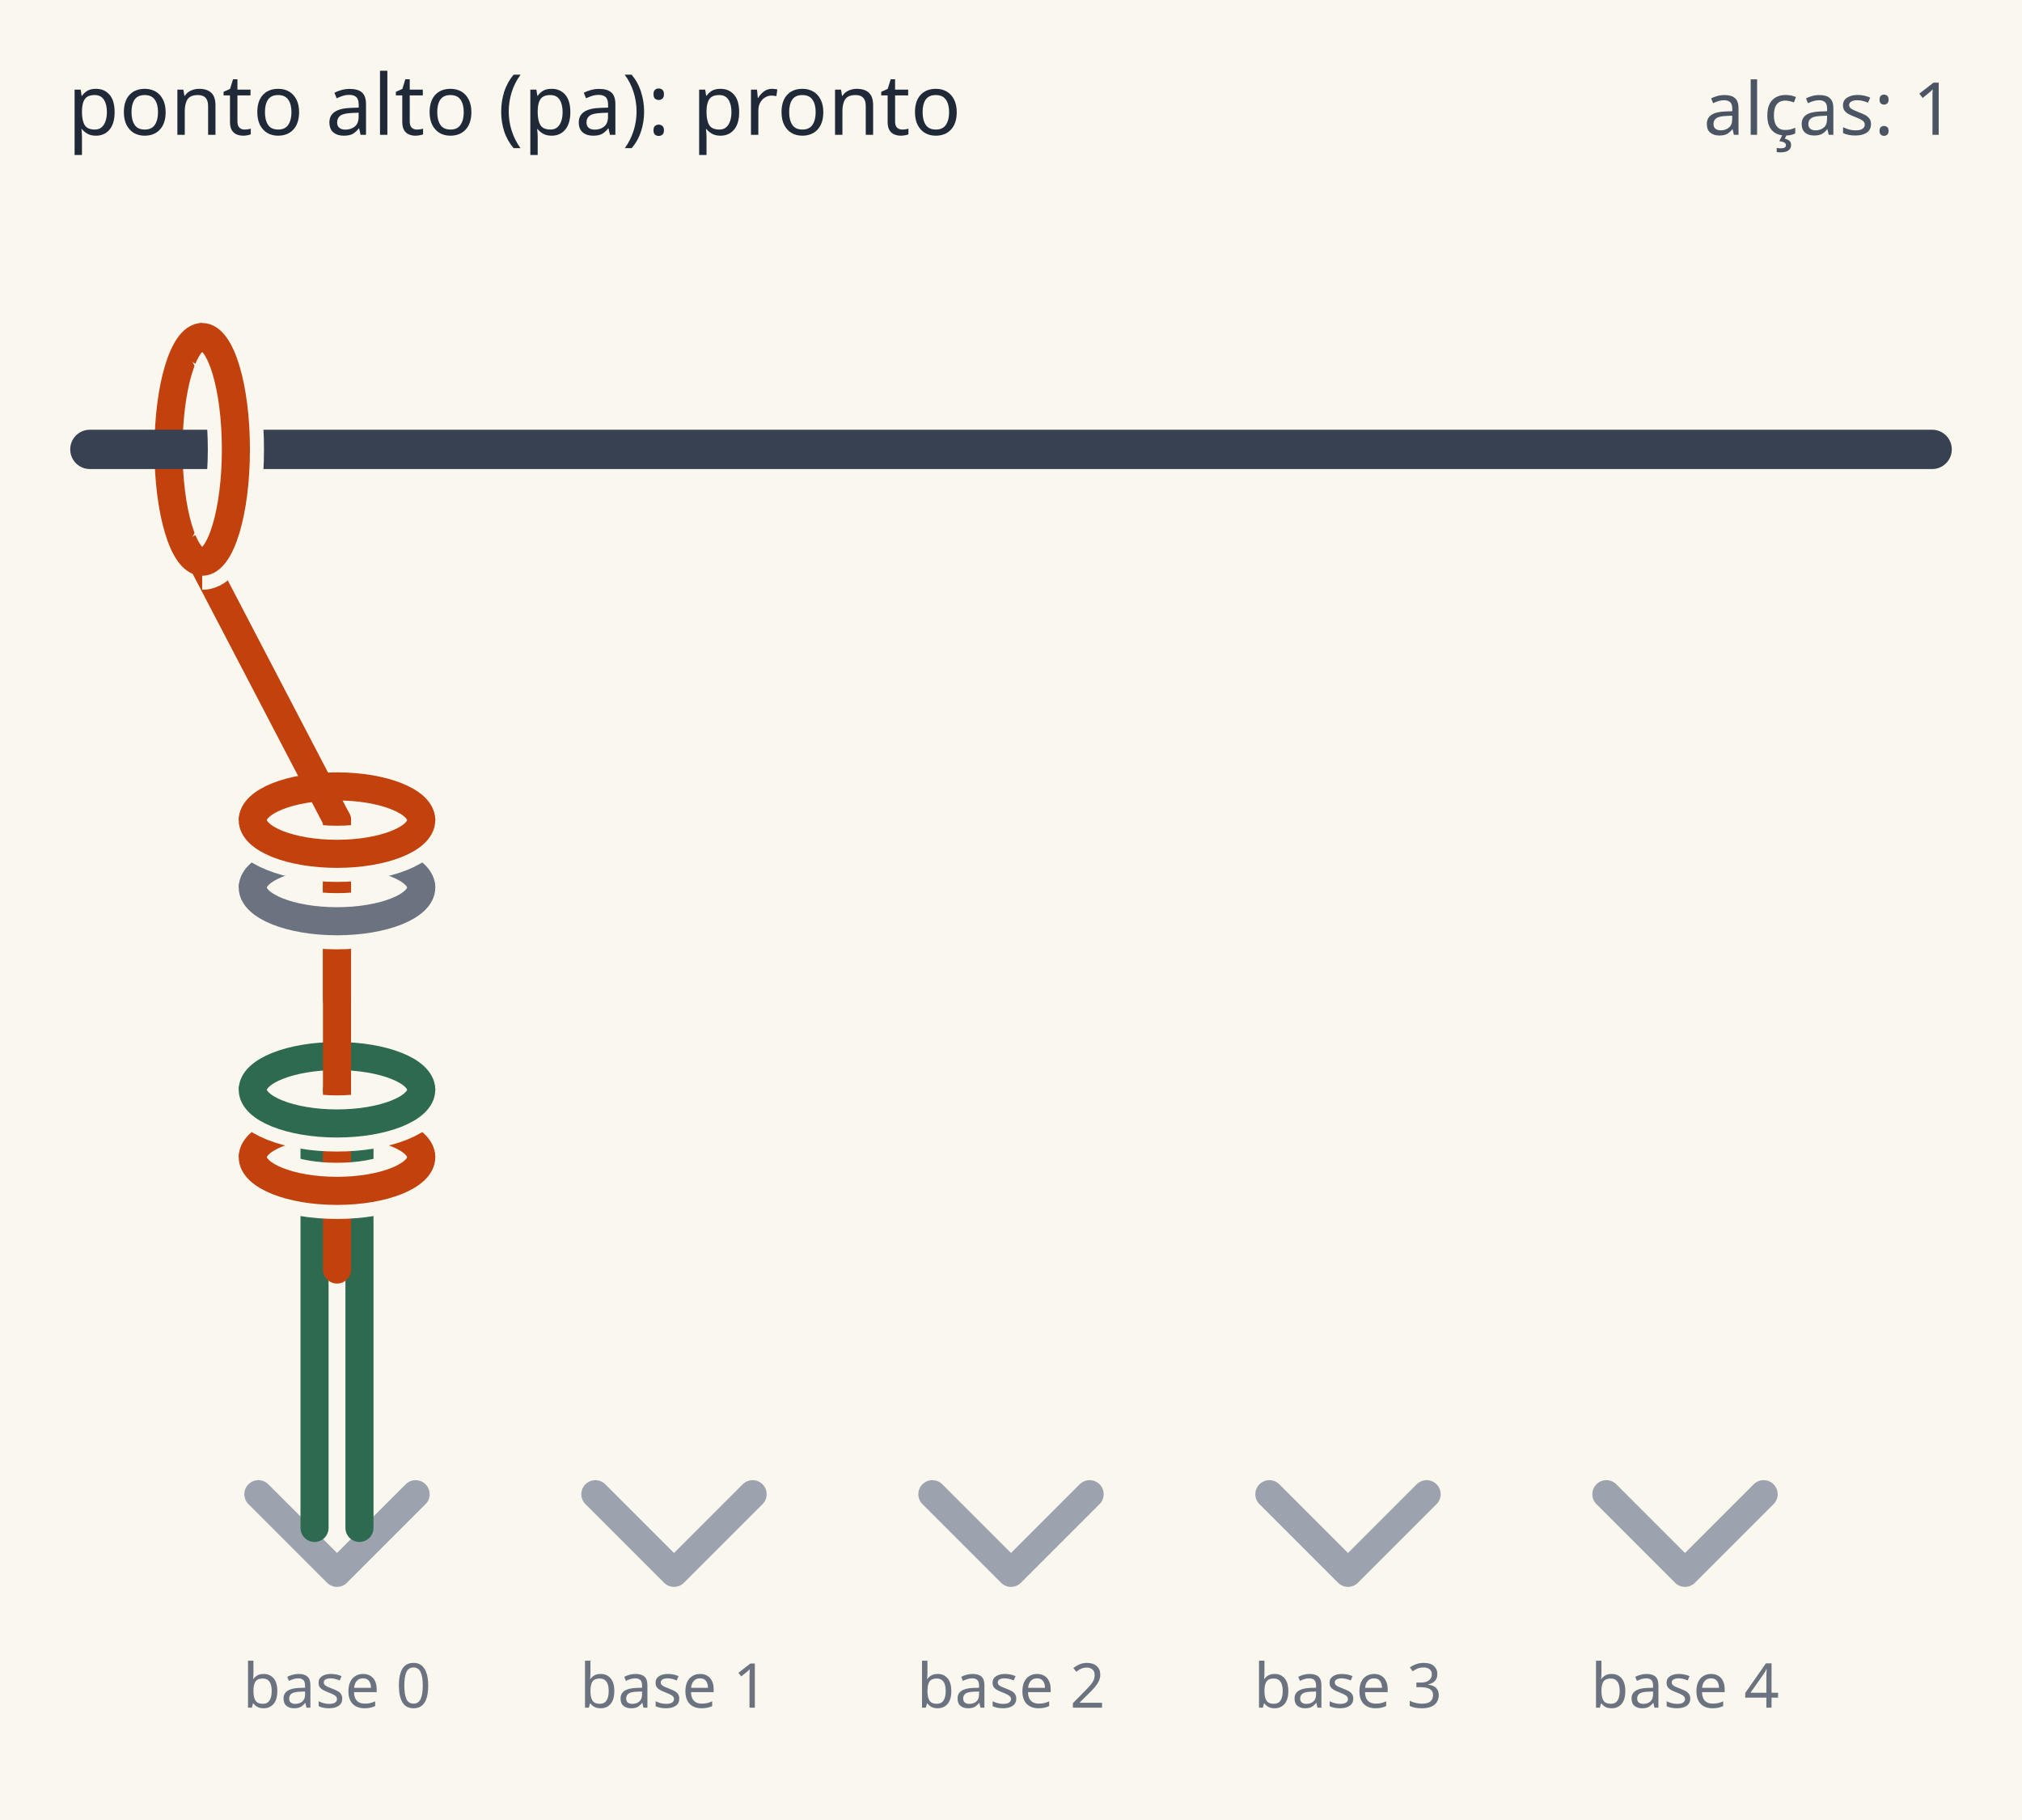
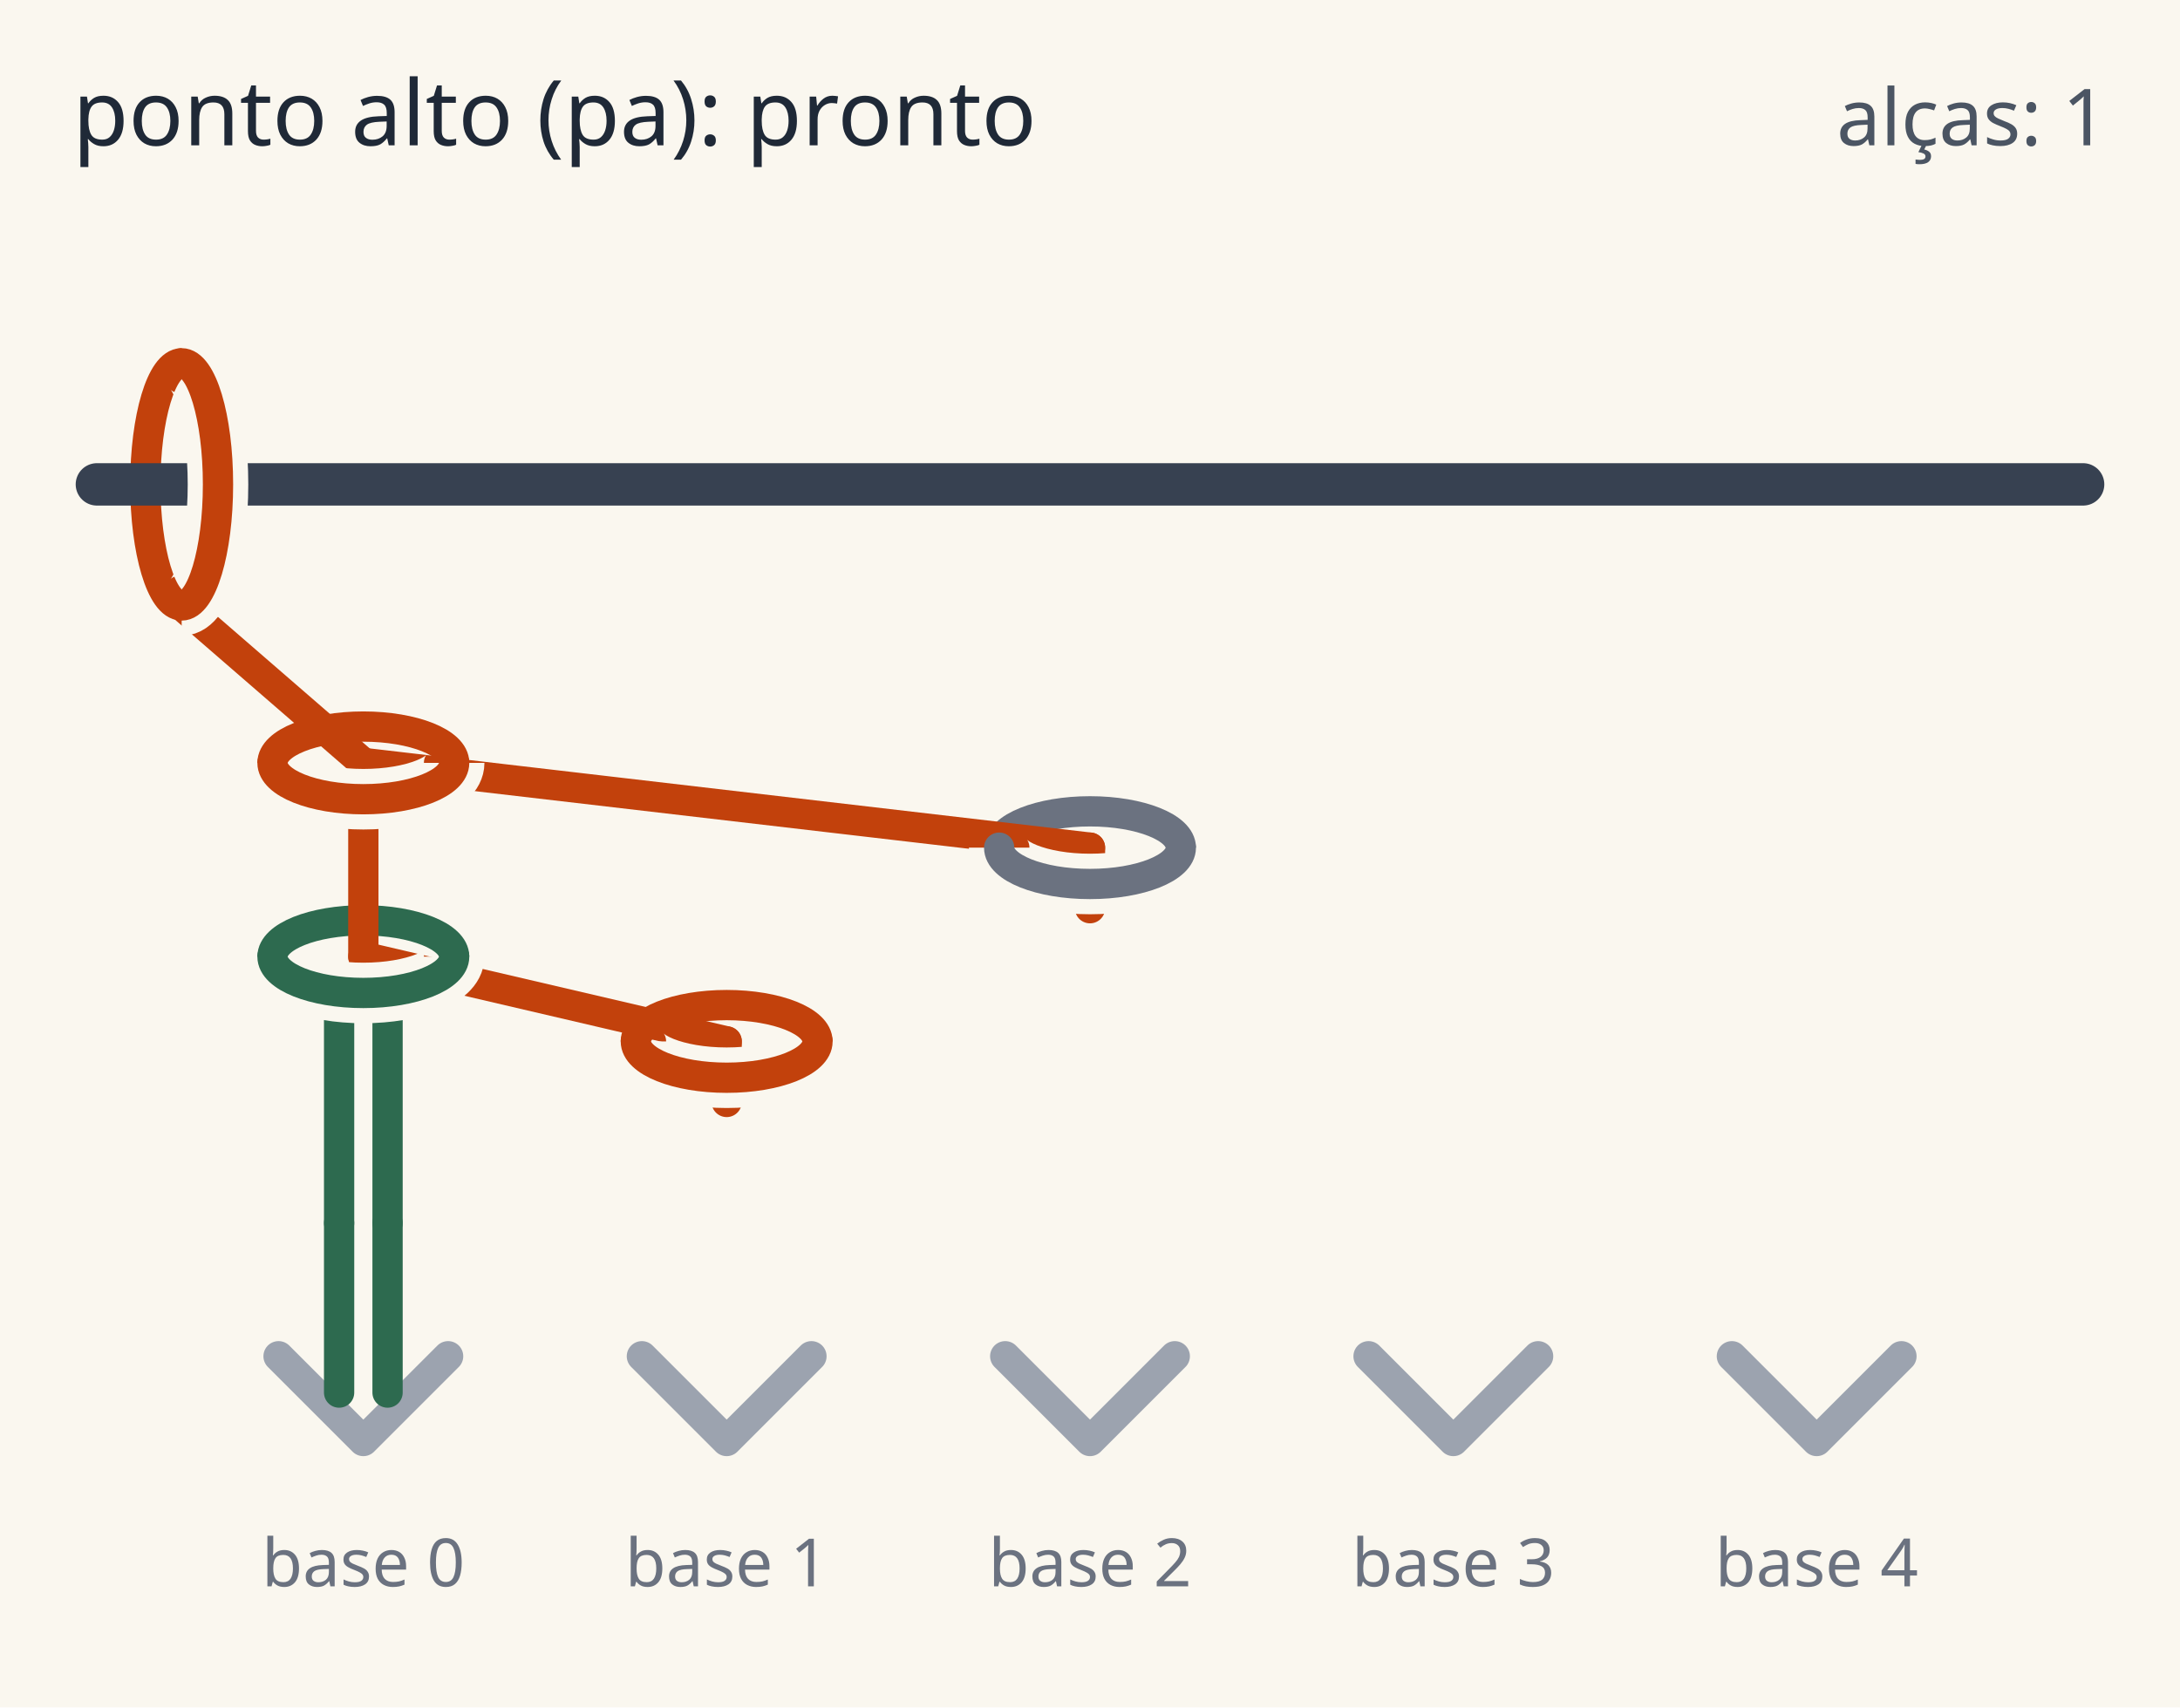
- <svg xmlns="http://www.w3.org/2000/svg" viewBox="0 0 360.0 324.0" width="360.0" height="324.0" font-family="sans-serif">
+ <svg xmlns="http://www.w3.org/2000/svg" viewBox="0 0 360.0 282.0" width="360.0" height="282.0" font-family="sans-serif">
  <rect width="100%" height="100%" fill="#faf7ef" />
  <text x="12" y="24" font-size="15" fill="#1f2937">ponto alto (pa): pronto</text>
  <text x="348.0" y="24" font-size="13" text-anchor="end" fill="#4b5563">alças: 1</text>
-   <path data-base-top="0" d="M 46.0 266.0 L 60.0 280.0 L 74.0 266.0" fill="none" stroke="#9ca3af" stroke-width="5" stroke-linecap="round" stroke-linejoin="round" />
-   <text x="60.0" y="304.0" font-size="11" text-anchor="middle" fill="#6b7280">base 0</text>
-   <path data-base-top="1" d="M 106.0 266.0 L 120.0 280.0 L 134.0 266.0" fill="none" stroke="#9ca3af" stroke-width="5" stroke-linecap="round" stroke-linejoin="round" />
-   <text x="120.0" y="304.0" font-size="11" text-anchor="middle" fill="#6b7280">base 1</text>
-   <path data-base-top="2" d="M 166.0 266.0 L 180.0 280.0 L 194.0 266.0" fill="none" stroke="#9ca3af" stroke-width="5" stroke-linecap="round" stroke-linejoin="round" />
-   <text x="180.0" y="304.0" font-size="11" text-anchor="middle" fill="#6b7280">base 2</text>
-   <path data-base-top="3" d="M 226.0 266.0 L 240.0 280.0 L 254.0 266.0" fill="none" stroke="#9ca3af" stroke-width="5" stroke-linecap="round" stroke-linejoin="round" />
-   <text x="240.0" y="304.0" font-size="11" text-anchor="middle" fill="#6b7280">base 3</text>
-   <path data-base-top="4" d="M 286.0 266.0 L 300.0 280.0 L 314.0 266.0" fill="none" stroke="#9ca3af" stroke-width="5" stroke-linecap="round" stroke-linejoin="round" />
-   <text x="300.0" y="304.0" font-size="11" text-anchor="middle" fill="#6b7280">base 4</text>
-   <line data-leg="2" data-base="0" data-side="l" x1="56.0" y1="200.0" x2="56.0" y2="272.0" stroke="#2d6a4f" stroke-width="5" stroke-linecap="round" />
-   <line data-leg="2" data-base="0" data-side="r" x1="64.0" y1="200.0" x2="64.0" y2="272.0" stroke="#2d6a4f" stroke-width="5" stroke-linecap="round" />
-   <path data-loop="0" data-kind="initial" data-on-hook="0" data-part="back" d="M 45.0 158.0 A 15 6 0 0 1 75.0 158.0" fill="none" stroke="#6b7280" stroke-width="5" stroke-linecap="round" />
-   <path data-loop="1" data-kind="yo" data-on-hook="0" data-part="back" d="M 45.0 206.0 A 15 6 0 0 1 75.0 206.0" fill="none" stroke="#c2410c" stroke-width="5" stroke-linecap="round" />
-   <path data-loop="2" data-kind="pulled" data-on-hook="0" data-part="back" d="M 45.0 194.0 A 15 6 0 0 1 75.0 194.0" fill="none" stroke="#2d6a4f" stroke-width="5" stroke-linecap="round" />
-   <path data-loop="3" data-kind="yo" data-on-hook="0" data-part="back" d="M 45.0 146.0 A 15 6 0 0 1 75.0 146.0" fill="none" stroke="#c2410c" stroke-width="5" stroke-linecap="round" />
-   <path data-loop="4" data-kind="yo" data-on-hook="1" data-part="back" d="M 36.0 60.0 A 6 20 0 0 0 36.0 100.0" fill="none" stroke="#c2410c" stroke-width="5" stroke-linecap="round" />
+   <path data-base-top="0" d="M 46.0 224.0 L 60.0 238.0 L 74.0 224.0" fill="none" stroke="#9ca3af" stroke-width="5" stroke-linecap="round" stroke-linejoin="round" />
+   <text x="60.0" y="262.0" font-size="11" text-anchor="middle" fill="#6b7280">base 0</text>
+   <path data-base-top="1" d="M 106.0 224.0 L 120.0 238.0 L 134.0 224.0" fill="none" stroke="#9ca3af" stroke-width="5" stroke-linecap="round" stroke-linejoin="round" />
+   <text x="120.0" y="262.0" font-size="11" text-anchor="middle" fill="#6b7280">base 1</text>
+   <path data-base-top="2" d="M 166.0 224.0 L 180.0 238.0 L 194.0 224.0" fill="none" stroke="#9ca3af" stroke-width="5" stroke-linecap="round" stroke-linejoin="round" />
+   <text x="180.0" y="262.0" font-size="11" text-anchor="middle" fill="#6b7280">base 2</text>
+   <path data-base-top="3" d="M 226.0 224.0 L 240.0 238.0 L 254.0 224.0" fill="none" stroke="#9ca3af" stroke-width="5" stroke-linecap="round" stroke-linejoin="round" />
+   <text x="240.0" y="262.0" font-size="11" text-anchor="middle" fill="#6b7280">base 3</text>
+   <path data-base-top="4" d="M 286.0 224.0 L 300.0 238.0 L 314.0 224.0" fill="none" stroke="#9ca3af" stroke-width="5" stroke-linecap="round" stroke-linejoin="round" />
+   <text x="300.0" y="262.0" font-size="11" text-anchor="middle" fill="#6b7280">base 4</text>
+   <line data-leg="2" data-base="0" data-side="l" data-seg="v" x1="56.0" y1="164.0" x2="56.0" y2="202.0" stroke="#2d6a4f" stroke-width="5" stroke-linecap="round" />
+   <line data-leg="2" data-base="0" data-side="l" data-seg="d" x1="56.0" y1="202.0" x2="56.0" y2="230.0" stroke="#2d6a4f" stroke-width="5" stroke-linecap="round" />
+   <line data-leg="2" data-base="0" data-side="r" data-seg="v" x1="64.0" y1="164.0" x2="64.0" y2="202.0" stroke="#2d6a4f" stroke-width="5" stroke-linecap="round" />
+   <line data-leg="2" data-base="0" data-side="r" data-seg="d" x1="64.0" y1="202.0" x2="64.0" y2="230.0" stroke="#2d6a4f" stroke-width="5" stroke-linecap="round" />
+   <path data-loop="0" data-kind="initial" data-on-hook="0" data-part="back" d="M 165.0 140.0 A 15 6 0 0 1 195.0 140.0" fill="none" stroke="#6b7280" stroke-width="5" stroke-linecap="round" />
+   <path data-loop="1" data-kind="yo" data-on-hook="0" data-part="back" d="M 105.0 172.0 A 15 6 0 0 1 135.0 172.0" fill="none" stroke="#c2410c" stroke-width="5" stroke-linecap="round" />
+   <path data-loop="2" data-kind="pulled" data-on-hook="0" data-part="back" d="M 45.0 158.0 A 15 6 0 0 1 75.0 158.0" fill="none" stroke="#2d6a4f" stroke-width="5" stroke-linecap="round" />
+   <path data-loop="3" data-kind="yo" data-on-hook="0" data-part="back" d="M 45.0 126.0 A 15 6 0 0 1 75.0 126.0" fill="none" stroke="#c2410c" stroke-width="5" stroke-linecap="round" />
+   <path data-loop="4" data-kind="yo" data-on-hook="1" data-part="back" d="M 30.0 60.0 A 6 20 0 0 0 30.0 100.0" fill="none" stroke="#c2410c" stroke-width="5" stroke-linecap="round" />
  <line data-hook="1" x1="16" y1="80" x2="344.0" y2="80" stroke="#374151" stroke-width="7" stroke-linecap="round" />
-   <line data-strand="3" data-through="2" x1="60.0" y1="152.0" x2="60.0" y2="194.0" stroke="#c2410c" stroke-width="5" stroke-linecap="round" />
-   <line data-strand="3" data-through="1" x1="60.0" y1="194.0" x2="60.0" y2="206.0" stroke="#c2410c" stroke-width="5" stroke-linecap="round" />
-   <line data-strand="3" data-tail="1" x1="60.0" y1="206.0" x2="60.0" y2="226.0" stroke="#c2410c" stroke-width="5" stroke-linecap="round" />
-   <line data-strand="4" data-through="3" x1="36.0" y1="100.0" x2="60.0" y2="146.0" stroke="#c2410c" stroke-width="5" stroke-linecap="round" />
-   <line data-strand="4" data-through="0" x1="60.0" y1="146.0" x2="60.0" y2="158.0" stroke="#c2410c" stroke-width="5" stroke-linecap="round" />
-   <line data-strand="4" data-tail="1" x1="60.0" y1="158.0" x2="60.0" y2="178.0" stroke="#c2410c" stroke-width="5" stroke-linecap="round" />
+   <line data-strand="3" data-draw="1" data-through="2" x1="60.0" y1="132.0" x2="60.0" y2="158.0" stroke="#c2410c" stroke-width="5" stroke-linecap="round" />
+   <line data-strand="3" data-draw="1" data-through="1" x1="60.0" y1="158.0" x2="120.0" y2="172.0" stroke="#c2410c" stroke-width="5" stroke-linecap="round" />
+   <line data-strand="3" data-draw="1" data-exit="1" x1="120.0" y1="172.0" x2="120.0" y2="182.0" stroke="#c2410c" stroke-width="5" stroke-linecap="round" />
+   <line data-strand="4" data-draw="2" data-through="3" x1="30.0" y1="100.0" x2="60.0" y2="126.0" stroke="#c2410c" stroke-width="5" stroke-linecap="round" />
+   <line data-strand="4" data-draw="2" data-through="0" x1="60.0" y1="126.0" x2="180.0" y2="140.0" stroke="#c2410c" stroke-width="5" stroke-linecap="round" />
+   <line data-strand="4" data-draw="2" data-exit="1" x1="180.0" y1="140.0" x2="180.0" y2="150.0" stroke="#c2410c" stroke-width="5" stroke-linecap="round" />
+   <path d="M 165.0 140.0 A 15 6 0 0 0 195.0 140.0" fill="none" stroke="#faf7ef" stroke-width="10" stroke-linecap="butt" />
+   <path data-loop="0" data-kind="initial" data-on-hook="0" data-part="front" d="M 165.0 140.0 A 15 6 0 0 0 195.0 140.0" fill="none" stroke="#6b7280" stroke-width="5" stroke-linecap="round" />
+   <path d="M 105.0 172.0 A 15 6 0 0 0 135.0 172.0" fill="none" stroke="#faf7ef" stroke-width="10" stroke-linecap="butt" />
+   <path data-loop="1" data-kind="yo" data-on-hook="0" data-part="front" d="M 105.0 172.0 A 15 6 0 0 0 135.0 172.0" fill="none" stroke="#c2410c" stroke-width="5" stroke-linecap="round" />
  <path d="M 45.0 158.0 A 15 6 0 0 0 75.0 158.0" fill="none" stroke="#faf7ef" stroke-width="10" stroke-linecap="butt" />
-   <path data-loop="0" data-kind="initial" data-on-hook="0" data-part="front" d="M 45.0 158.0 A 15 6 0 0 0 75.0 158.0" fill="none" stroke="#6b7280" stroke-width="5" stroke-linecap="round" />
-   <path d="M 45.0 206.0 A 15 6 0 0 0 75.0 206.0" fill="none" stroke="#faf7ef" stroke-width="10" stroke-linecap="butt" />
-   <path data-loop="1" data-kind="yo" data-on-hook="0" data-part="front" d="M 45.0 206.0 A 15 6 0 0 0 75.0 206.0" fill="none" stroke="#c2410c" stroke-width="5" stroke-linecap="round" />
-   <path d="M 45.0 194.0 A 15 6 0 0 0 75.0 194.0" fill="none" stroke="#faf7ef" stroke-width="10" stroke-linecap="butt" />
-   <path data-loop="2" data-kind="pulled" data-on-hook="0" data-part="front" d="M 45.0 194.0 A 15 6 0 0 0 75.0 194.0" fill="none" stroke="#2d6a4f" stroke-width="5" stroke-linecap="round" />
-   <path d="M 45.0 146.0 A 15 6 0 0 0 75.0 146.0" fill="none" stroke="#faf7ef" stroke-width="10" stroke-linecap="butt" />
-   <path data-loop="3" data-kind="yo" data-on-hook="0" data-part="front" d="M 45.0 146.0 A 15 6 0 0 0 75.0 146.0" fill="none" stroke="#c2410c" stroke-width="5" stroke-linecap="round" />
-   <path d="M 36.0 60.0 A 6 20 0 0 1 36.0 100.0" fill="none" stroke="#faf7ef" stroke-width="10" stroke-linecap="butt" />
-   <path data-loop="4" data-kind="yo" data-on-hook="1" data-part="front" d="M 36.0 60.0 A 6 20 0 0 1 36.0 100.0" fill="none" stroke="#c2410c" stroke-width="5" stroke-linecap="round" />
+   <path data-loop="2" data-kind="pulled" data-on-hook="0" data-part="front" d="M 45.0 158.0 A 15 6 0 0 0 75.0 158.0" fill="none" stroke="#2d6a4f" stroke-width="5" stroke-linecap="round" />
+   <path d="M 45.0 126.0 A 15 6 0 0 0 75.0 126.0" fill="none" stroke="#faf7ef" stroke-width="10" stroke-linecap="butt" />
+   <path data-loop="3" data-kind="yo" data-on-hook="0" data-part="front" d="M 45.0 126.0 A 15 6 0 0 0 75.0 126.0" fill="none" stroke="#c2410c" stroke-width="5" stroke-linecap="round" />
+   <path d="M 30.0 60.0 A 6 20 0 0 1 30.0 100.0" fill="none" stroke="#faf7ef" stroke-width="10" stroke-linecap="butt" />
+   <path data-loop="4" data-kind="yo" data-on-hook="1" data-part="front" d="M 30.0 60.0 A 6 20 0 0 1 30.0 100.0" fill="none" stroke="#c2410c" stroke-width="5" stroke-linecap="round" />
</svg>
